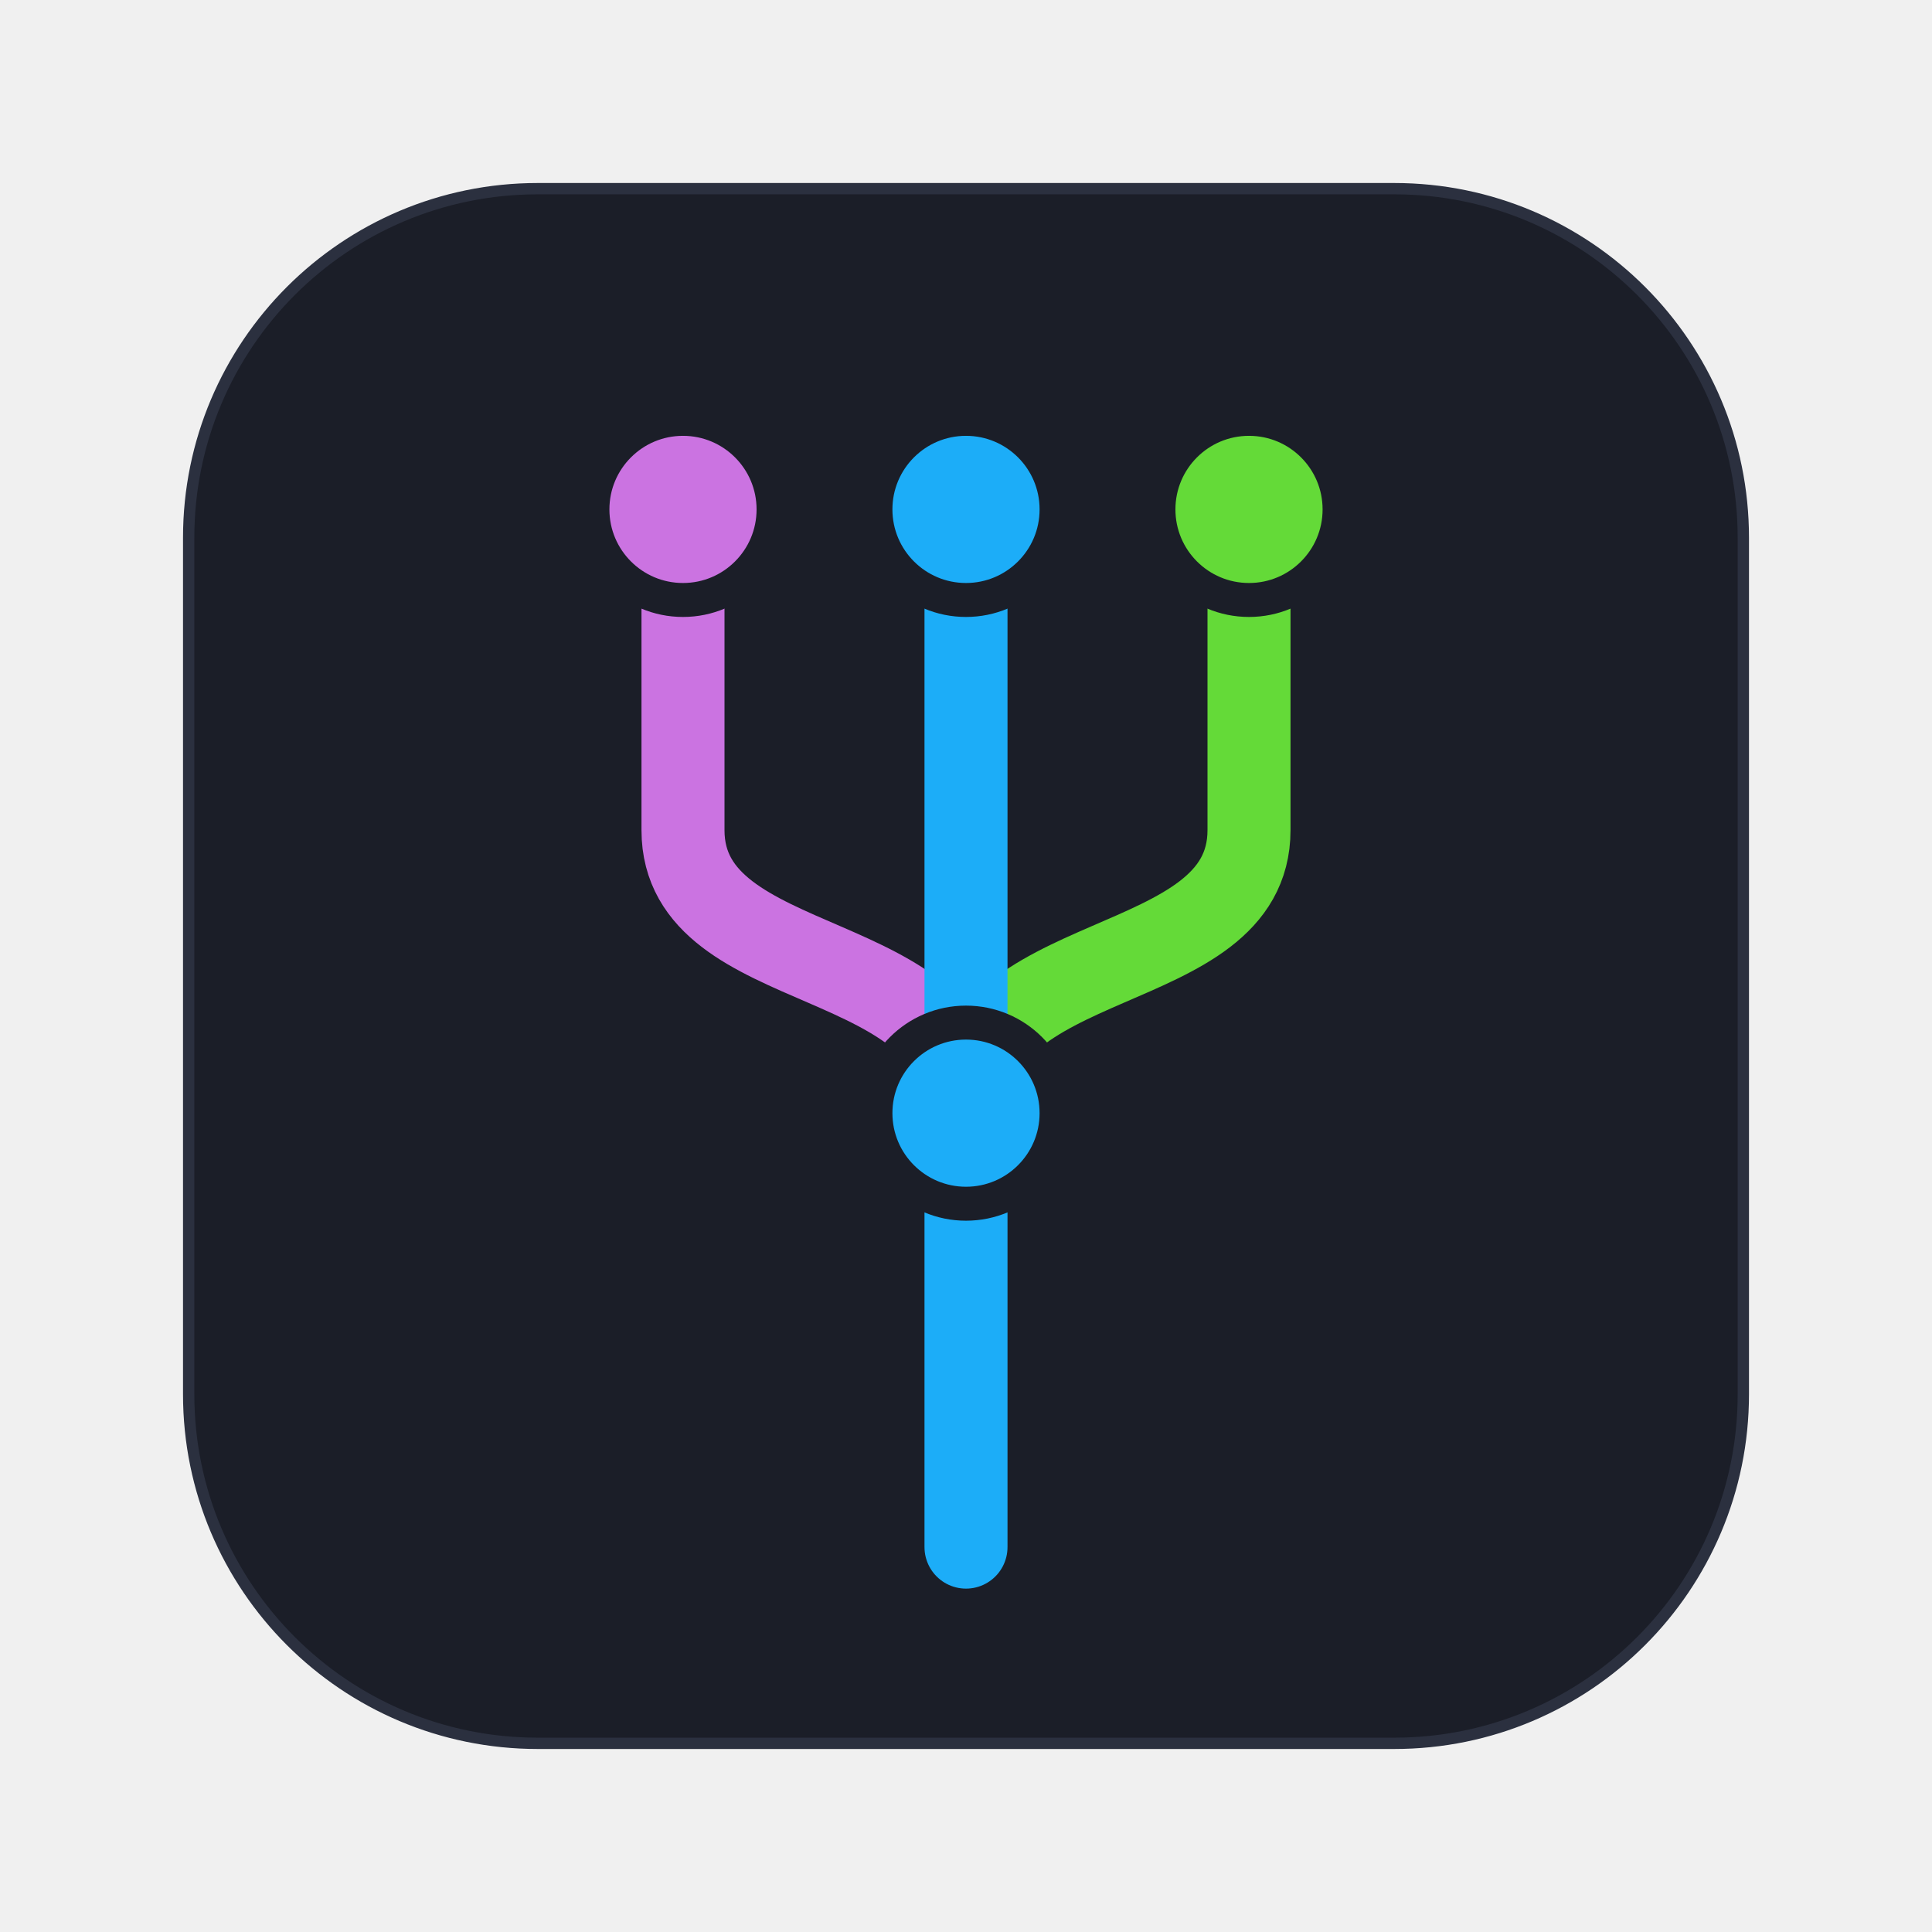
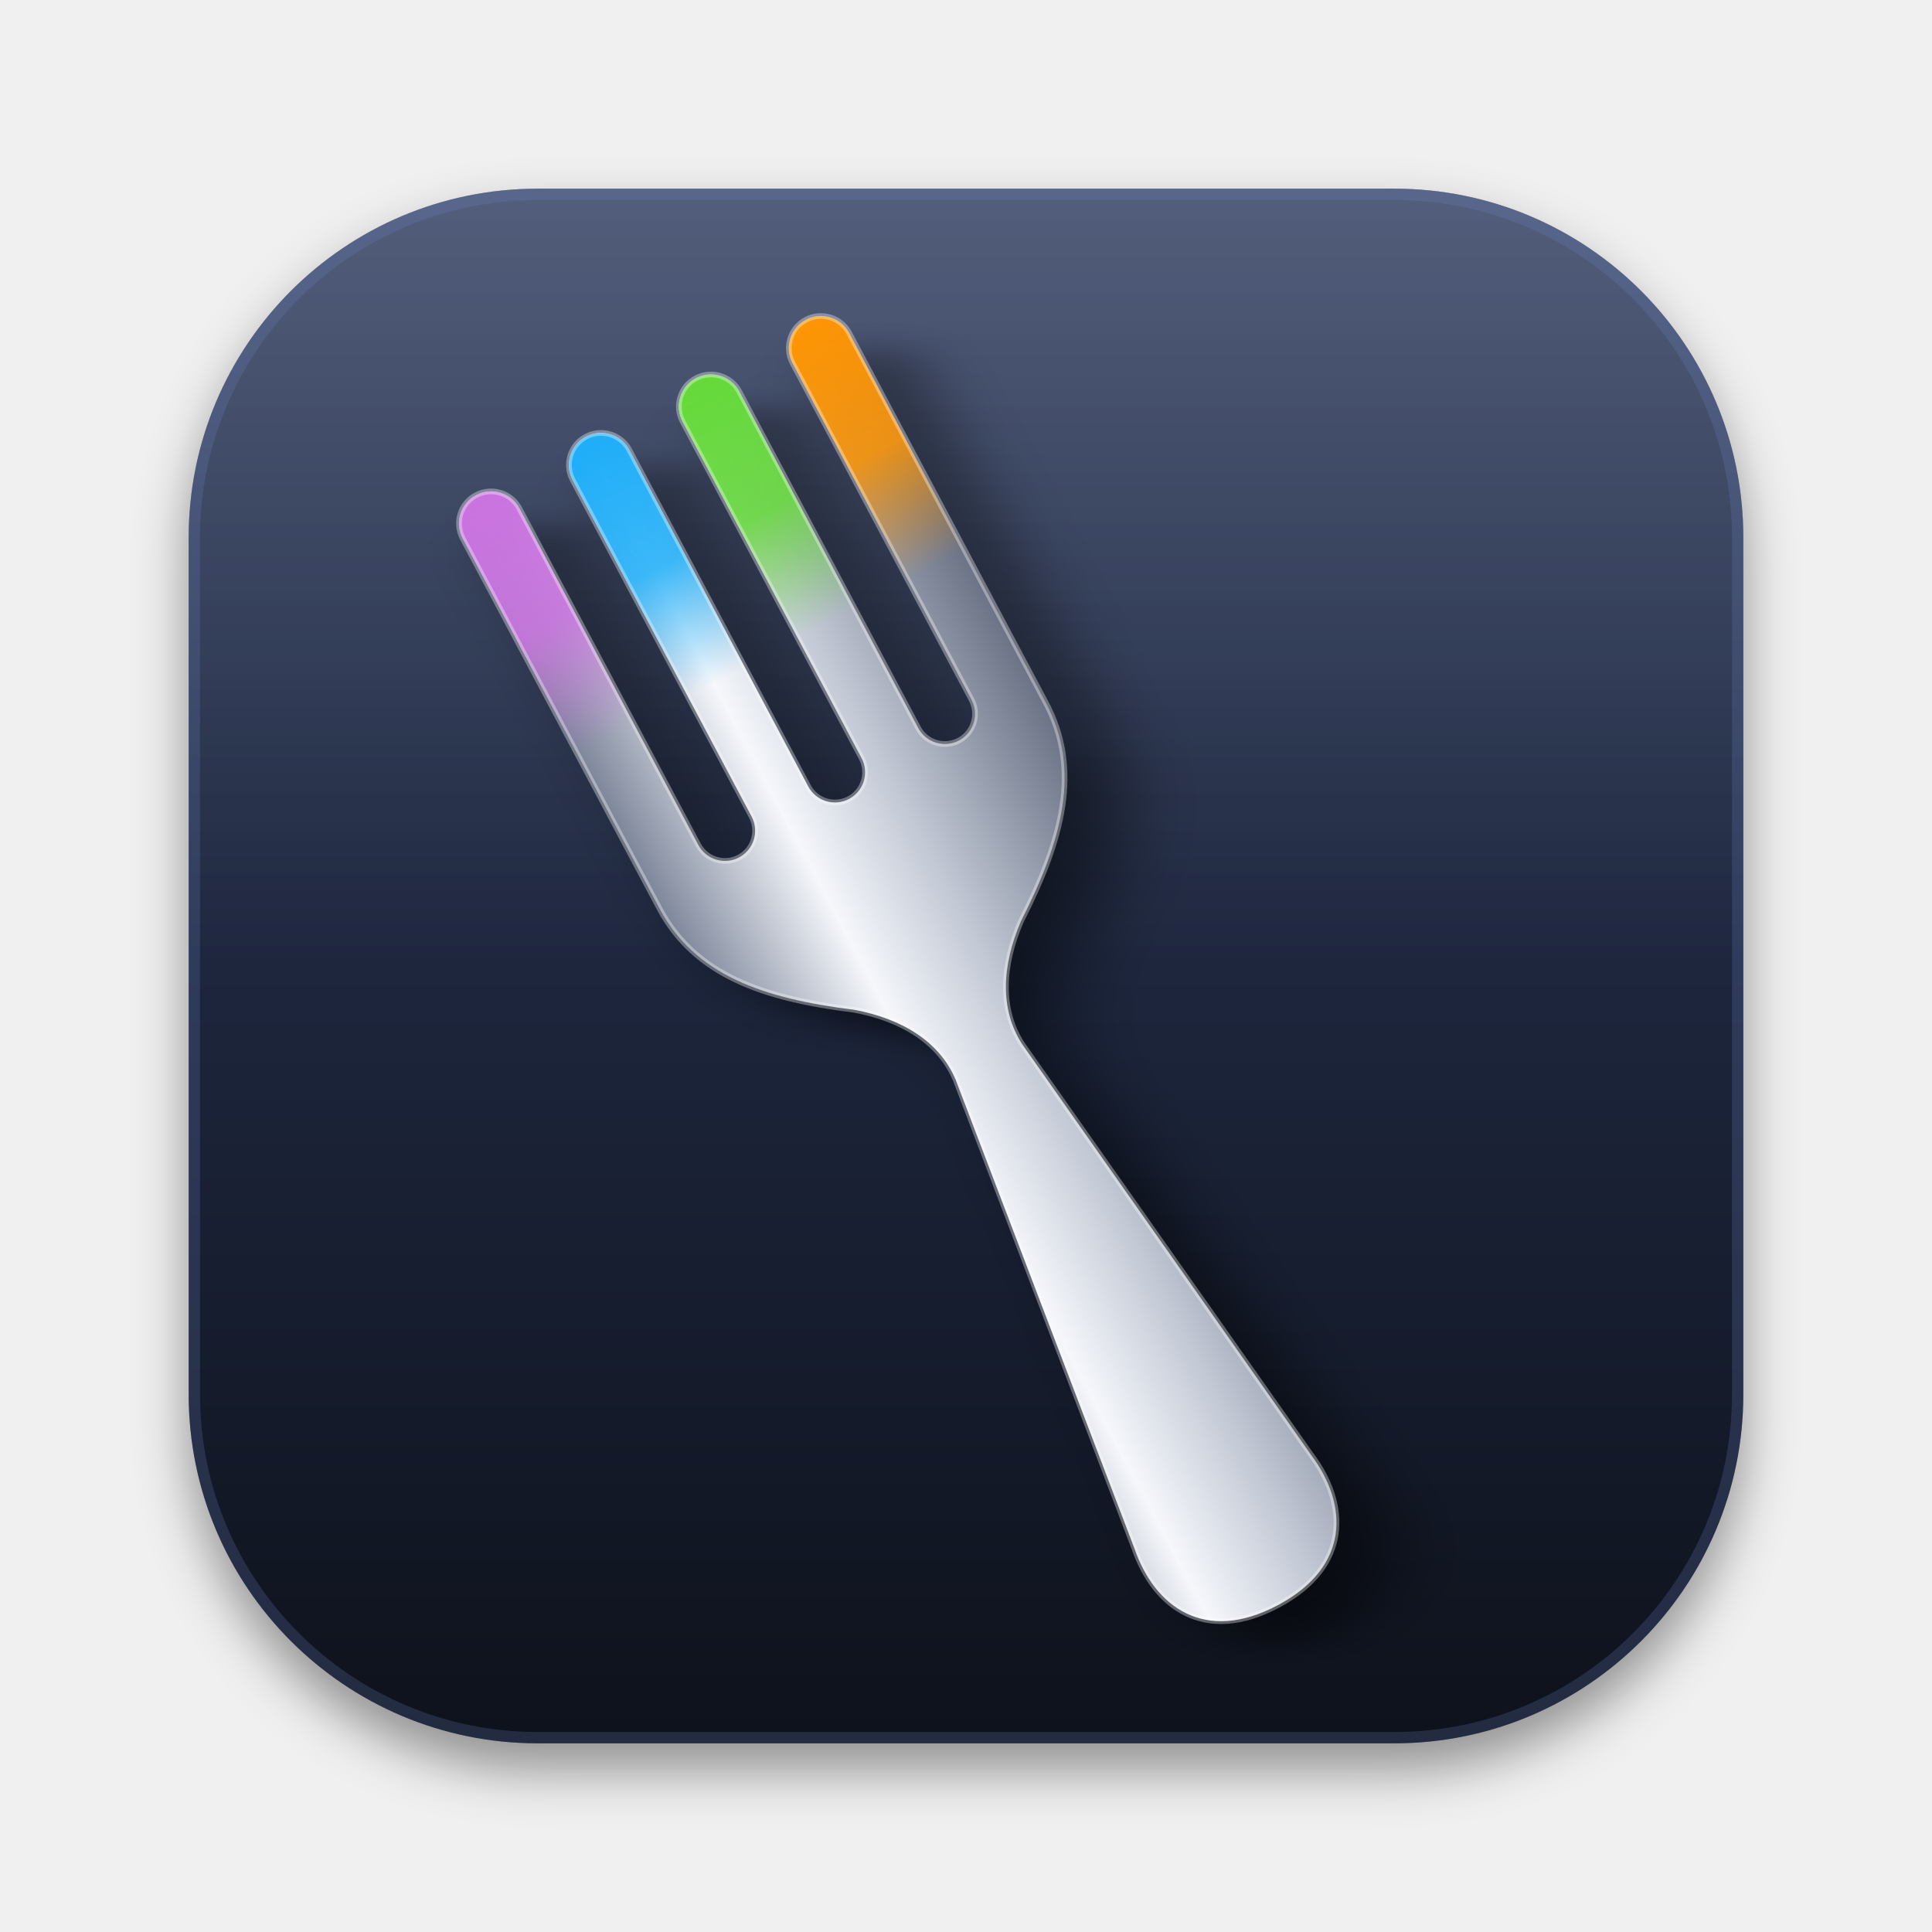
<svg xmlns="http://www.w3.org/2000/svg" width="1024" height="1024" viewBox="0 0 1024 1024">
-   <rect x="100" y="100" width="824" height="824" rx="185" fill="#1b1e28" stroke="#2b303f" stroke-width="6" />
-   <g fill="none" stroke-width="44" stroke-linecap="round" stroke-linejoin="round">
-     <path stroke="#CB73E1" d="M512 590 C512 500 362 520 362 440 L362 270" />
-     <path stroke="#64DA38" d="M512 590 C512 500 662 520 662 440 L662 270" />
-     <path stroke="#1CADF8" d="M512 820 L512 270" />
-   </g>
-   <g stroke="#1b1e28" stroke-width="18">
-     <circle fill="#CB73E1" cx="362" cy="270" r="48" />
-     <circle fill="#1CADF8" cx="512" cy="270" r="48" />
-     <circle fill="#64DA38" cx="662" cy="270" r="48" />
-     <circle fill="#1CADF8" cx="512" cy="590" r="48" />
+   <defs>
+     <filter id="ts" x="-20%" y="-20%" width="140%" height="140%">
+       <feGaussianBlur stdDeviation="14" />
+     </filter>
+     <filter id="fs" x="-30%" y="-30%" width="160%" height="160%">
+       <feGaussianBlur stdDeviation="16" />
+     </filter>
+     <linearGradient id="bg" x1="0" y1="0" x2="0" y2="1">
+       <stop offset="0" stop-color="#2c3a5e" />
+       <stop offset="1" stop-color="#0e121c" />
+     </linearGradient>
+     <linearGradient id="hl" x1="0" y1="0" x2="0" y2="1">
+       <stop offset="0" stop-color="#ffffff" stop-opacity="0.18" />
+       <stop offset="0.5" stop-color="#ffffff" stop-opacity="0" />
+     </linearGradient>
+     <linearGradient id="metal" x1="0" y1="0" x2="1" y2="0">
+       <stop offset="0" stop-color="#7d869a" />
+       <stop offset="0.35" stop-color="#f5f7fb" />
+       <stop offset="0.6" stop-color="#c3c9d5" />
+       <stop offset="1" stop-color="#6a7285" />
+     </linearGradient>
+     <linearGradient id="dip0" x1="0" y1="0" x2="0" y2="1">
+       <stop offset="0" stop-color="#CB73E1" />
+       <stop offset="0.55" stop-color="#CB73E1" stop-opacity="0.85" />
+       <stop offset="1" stop-color="#CB73E1" stop-opacity="0" />
+     </linearGradient>
+     <linearGradient id="dip1" x1="0" y1="0" x2="0" y2="1">
+       <stop offset="0" stop-color="#1CADF8" />
+       <stop offset="0.55" stop-color="#1CADF8" stop-opacity="0.85" />
+       <stop offset="1" stop-color="#1CADF8" stop-opacity="0" />
+     </linearGradient>
+     <linearGradient id="dip2" x1="0" y1="0" x2="0" y2="1">
+       <stop offset="0" stop-color="#64DA38" />
+       <stop offset="0.55" stop-color="#64DA38" stop-opacity="0.85" />
+       <stop offset="1" stop-color="#64DA38" stop-opacity="0" />
+     </linearGradient>
+     <linearGradient id="dip3" x1="0" y1="0" x2="0" y2="1">
+       <stop offset="0" stop-color="#FF9502" />
+       <stop offset="0.55" stop-color="#FF9502" stop-opacity="0.85" />
+       <stop offset="1" stop-color="#FF9502" stop-opacity="0" />
+     </linearGradient>
+     <clipPath id="fk">
+       <path d="M512 892 C556 892 570 862 565 830 L532 566 C530 544 542 524 562 508 C602 480 628 452 628 412 L628 190 A17 17 0 0 0 594 190 L594 392 A16 16 0 0 1 562 392 L562 190 A17 17 0 0 0 528 190 L528 392 A16 16 0 0 1 496 392 L496 190 A17 17 0 0 0 462 190 L462 392 A16 16 0 0 1 430 392 L430 190 A17 17 0 0 0 396 190 L396 412 C396 452 422 480 462 508 C482 524 494 544 492 566 L459 830 C454 862 468 892 512 892 Z" />
+     </clipPath>
+   </defs>
+   <rect x="100" y="114" width="824" height="824" rx="185" fill="#000" opacity="0.4" filter="url(#ts)" />
+   <rect x="100" y="100" width="824" height="824" rx="185" fill="url(#bg)" />
+   <rect x="100" y="100" width="824" height="824" rx="185" fill="url(#hl)" />
+   <rect x="103" y="103" width="818" height="818" rx="182" fill="none" stroke="#6f86c4" stroke-opacity="0.22" stroke-width="6" />
+   <g transform="rotate(-28 512 540)">
+     <path d="M512 892 C556 892 570 862 565 830 L532 566 C530 544 542 524 562 508 C602 480 628 452 628 412 L628 190 A17 17 0 0 0 594 190 L594 392 A16 16 0 0 1 562 392 L562 190 A17 17 0 0 0 528 190 L528 392 A16 16 0 0 1 496 392 L496 190 A17 17 0 0 0 462 190 L462 392 A16 16 0 0 1 430 392 L430 190 A17 17 0 0 0 396 190 L396 412 C396 452 422 480 462 508 C482 524 494 544 492 566 L459 830 C454 862 468 892 512 892 Z" transform="translate(18 26)" fill="#000" opacity="0.5" filter="url(#fs)" />
+     <path d="M512 892 C556 892 570 862 565 830 L532 566 C530 544 542 524 562 508 C602 480 628 452 628 412 L628 190 A17 17 0 0 0 594 190 L594 392 A16 16 0 0 1 562 392 L562 190 A17 17 0 0 0 528 190 L528 392 A16 16 0 0 1 496 392 L496 190 A17 17 0 0 0 462 190 L462 392 A16 16 0 0 1 430 392 L430 190 A17 17 0 0 0 396 190 L396 412 C396 452 422 480 462 508 C482 524 494 544 492 566 L459 830 C454 862 468 892 512 892 Z" fill="url(#metal)" />
+     <g clip-path="url(#fk)">
+       <rect x="396" y="170" width="34" height="150" fill="url(#dip0)" />
+       <rect x="462" y="170" width="34" height="150" fill="url(#dip1)" />
+       <rect x="528" y="170" width="34" height="150" fill="url(#dip2)" />
+       <rect x="594" y="170" width="34" height="150" fill="url(#dip3)" />
+     </g>
+     <path d="M512 892 C556 892 570 862 565 830 L532 566 C530 544 542 524 562 508 C602 480 628 452 628 412 L628 190 A17 17 0 0 0 594 190 L594 392 A16 16 0 0 1 562 392 L562 190 A17 17 0 0 0 528 190 L528 392 A16 16 0 0 1 496 392 L496 190 A17 17 0 0 0 462 190 L462 392 A16 16 0 0 1 430 392 L430 190 A17 17 0 0 0 396 190 L396 412 C396 452 422 480 462 508 C482 524 494 544 492 566 L459 830 C454 862 468 892 512 892 Z" fill="none" stroke="#ffffff" stroke-opacity="0.35" stroke-width="3" />
  </g>
</svg>
